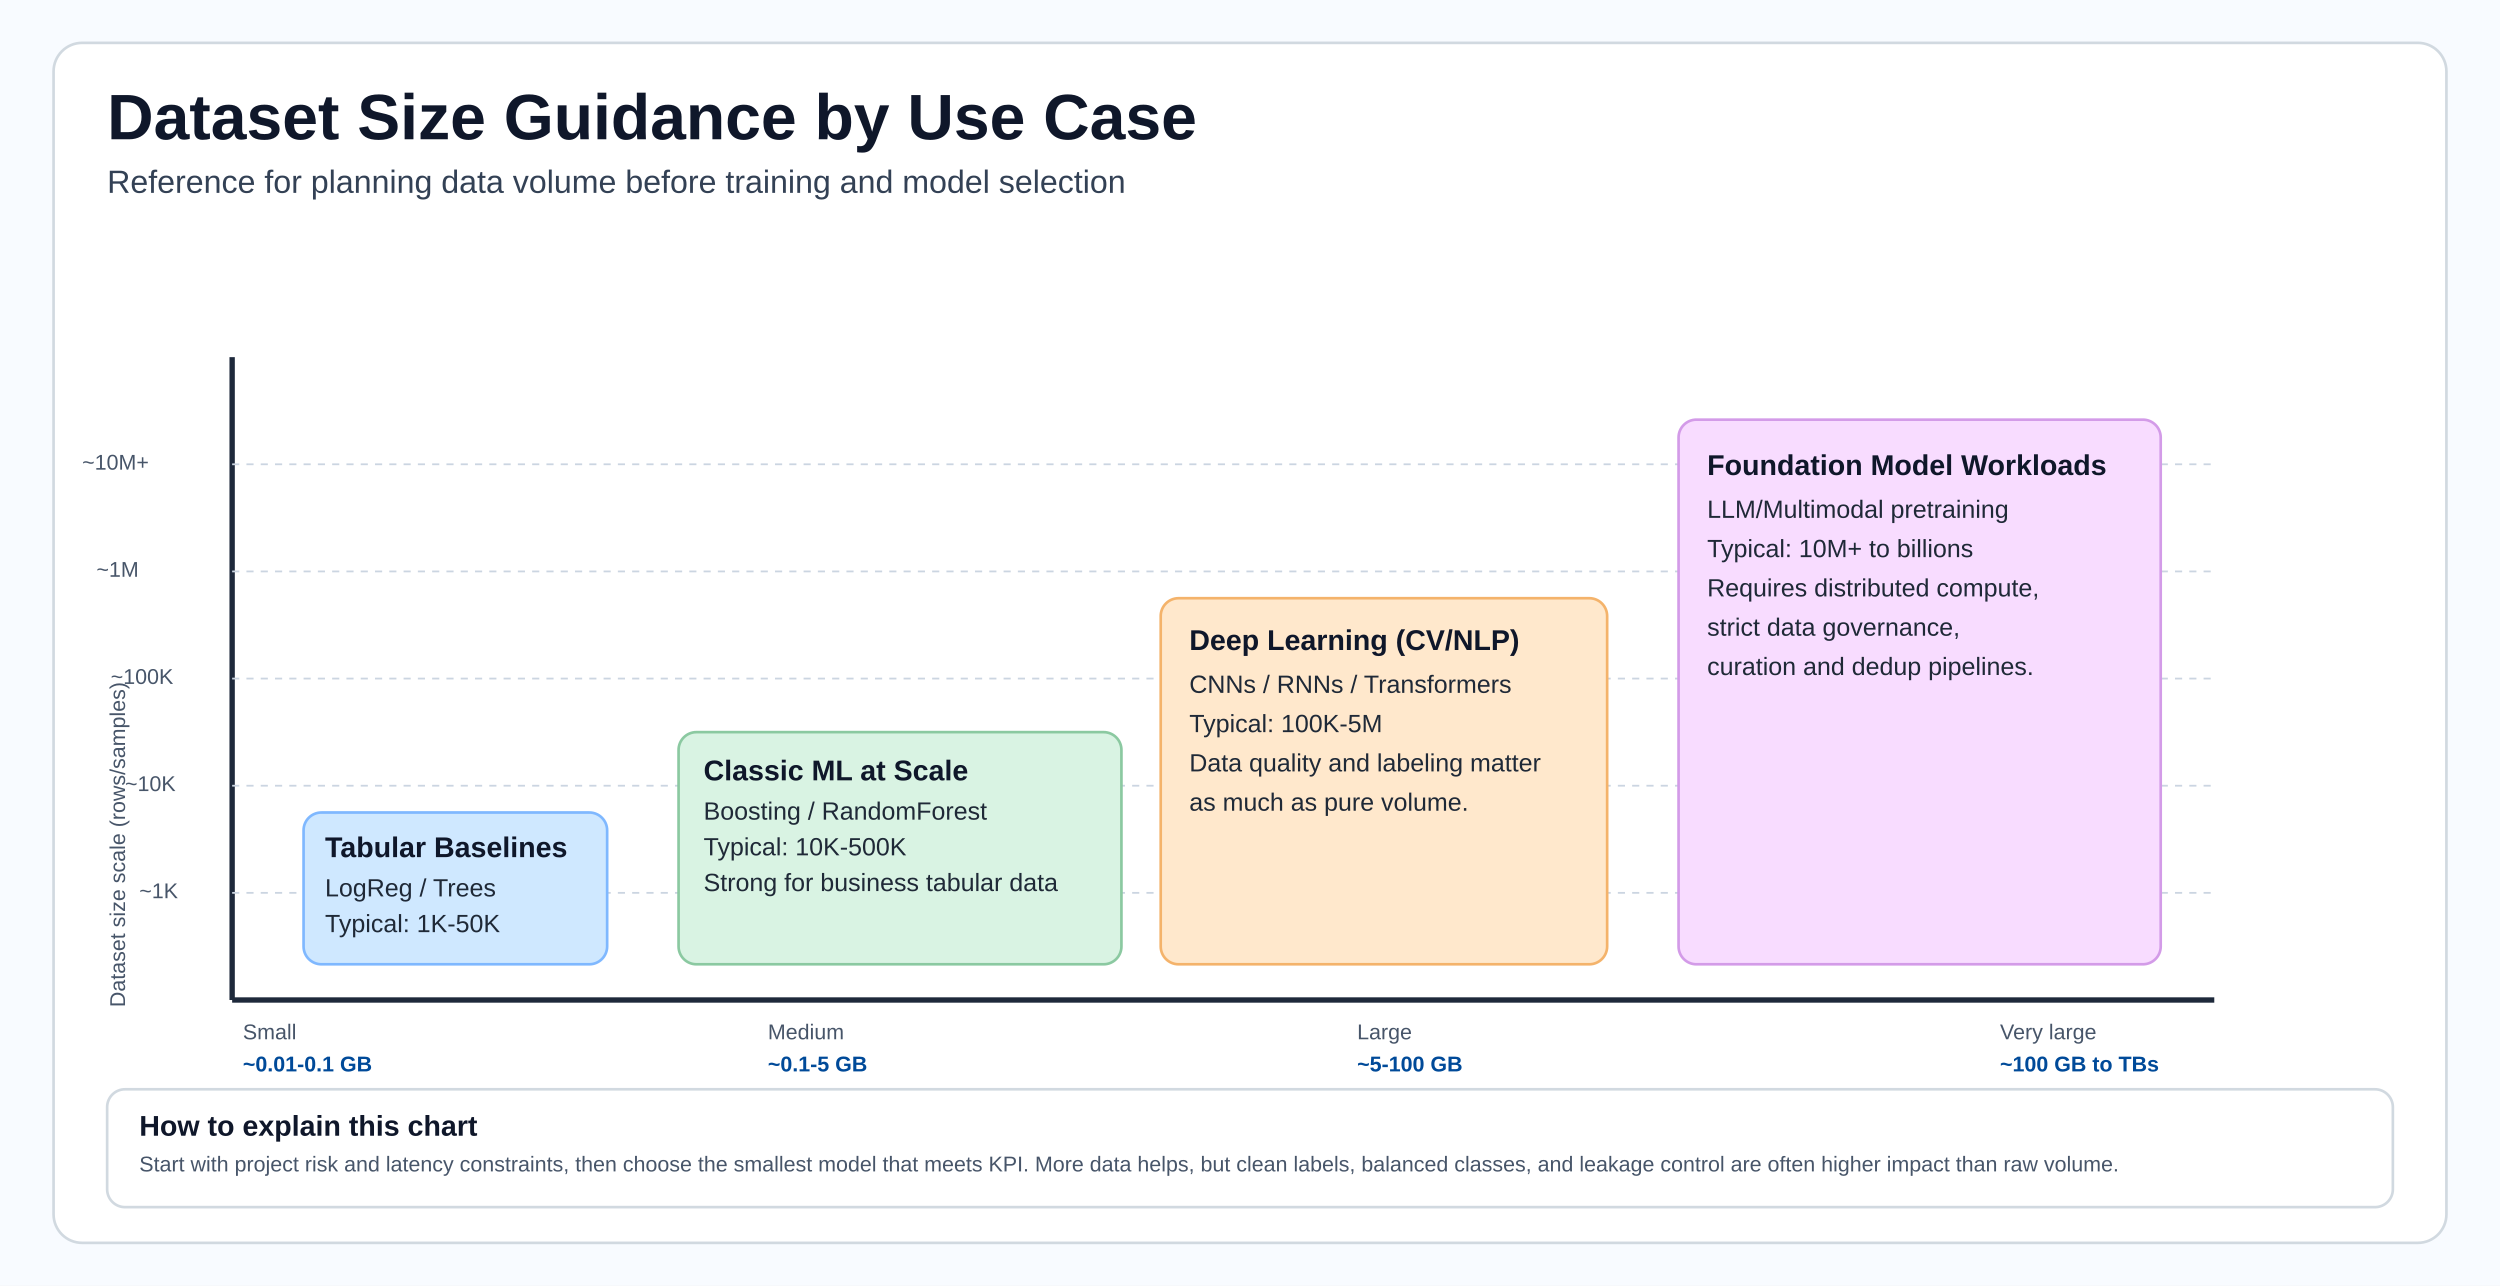
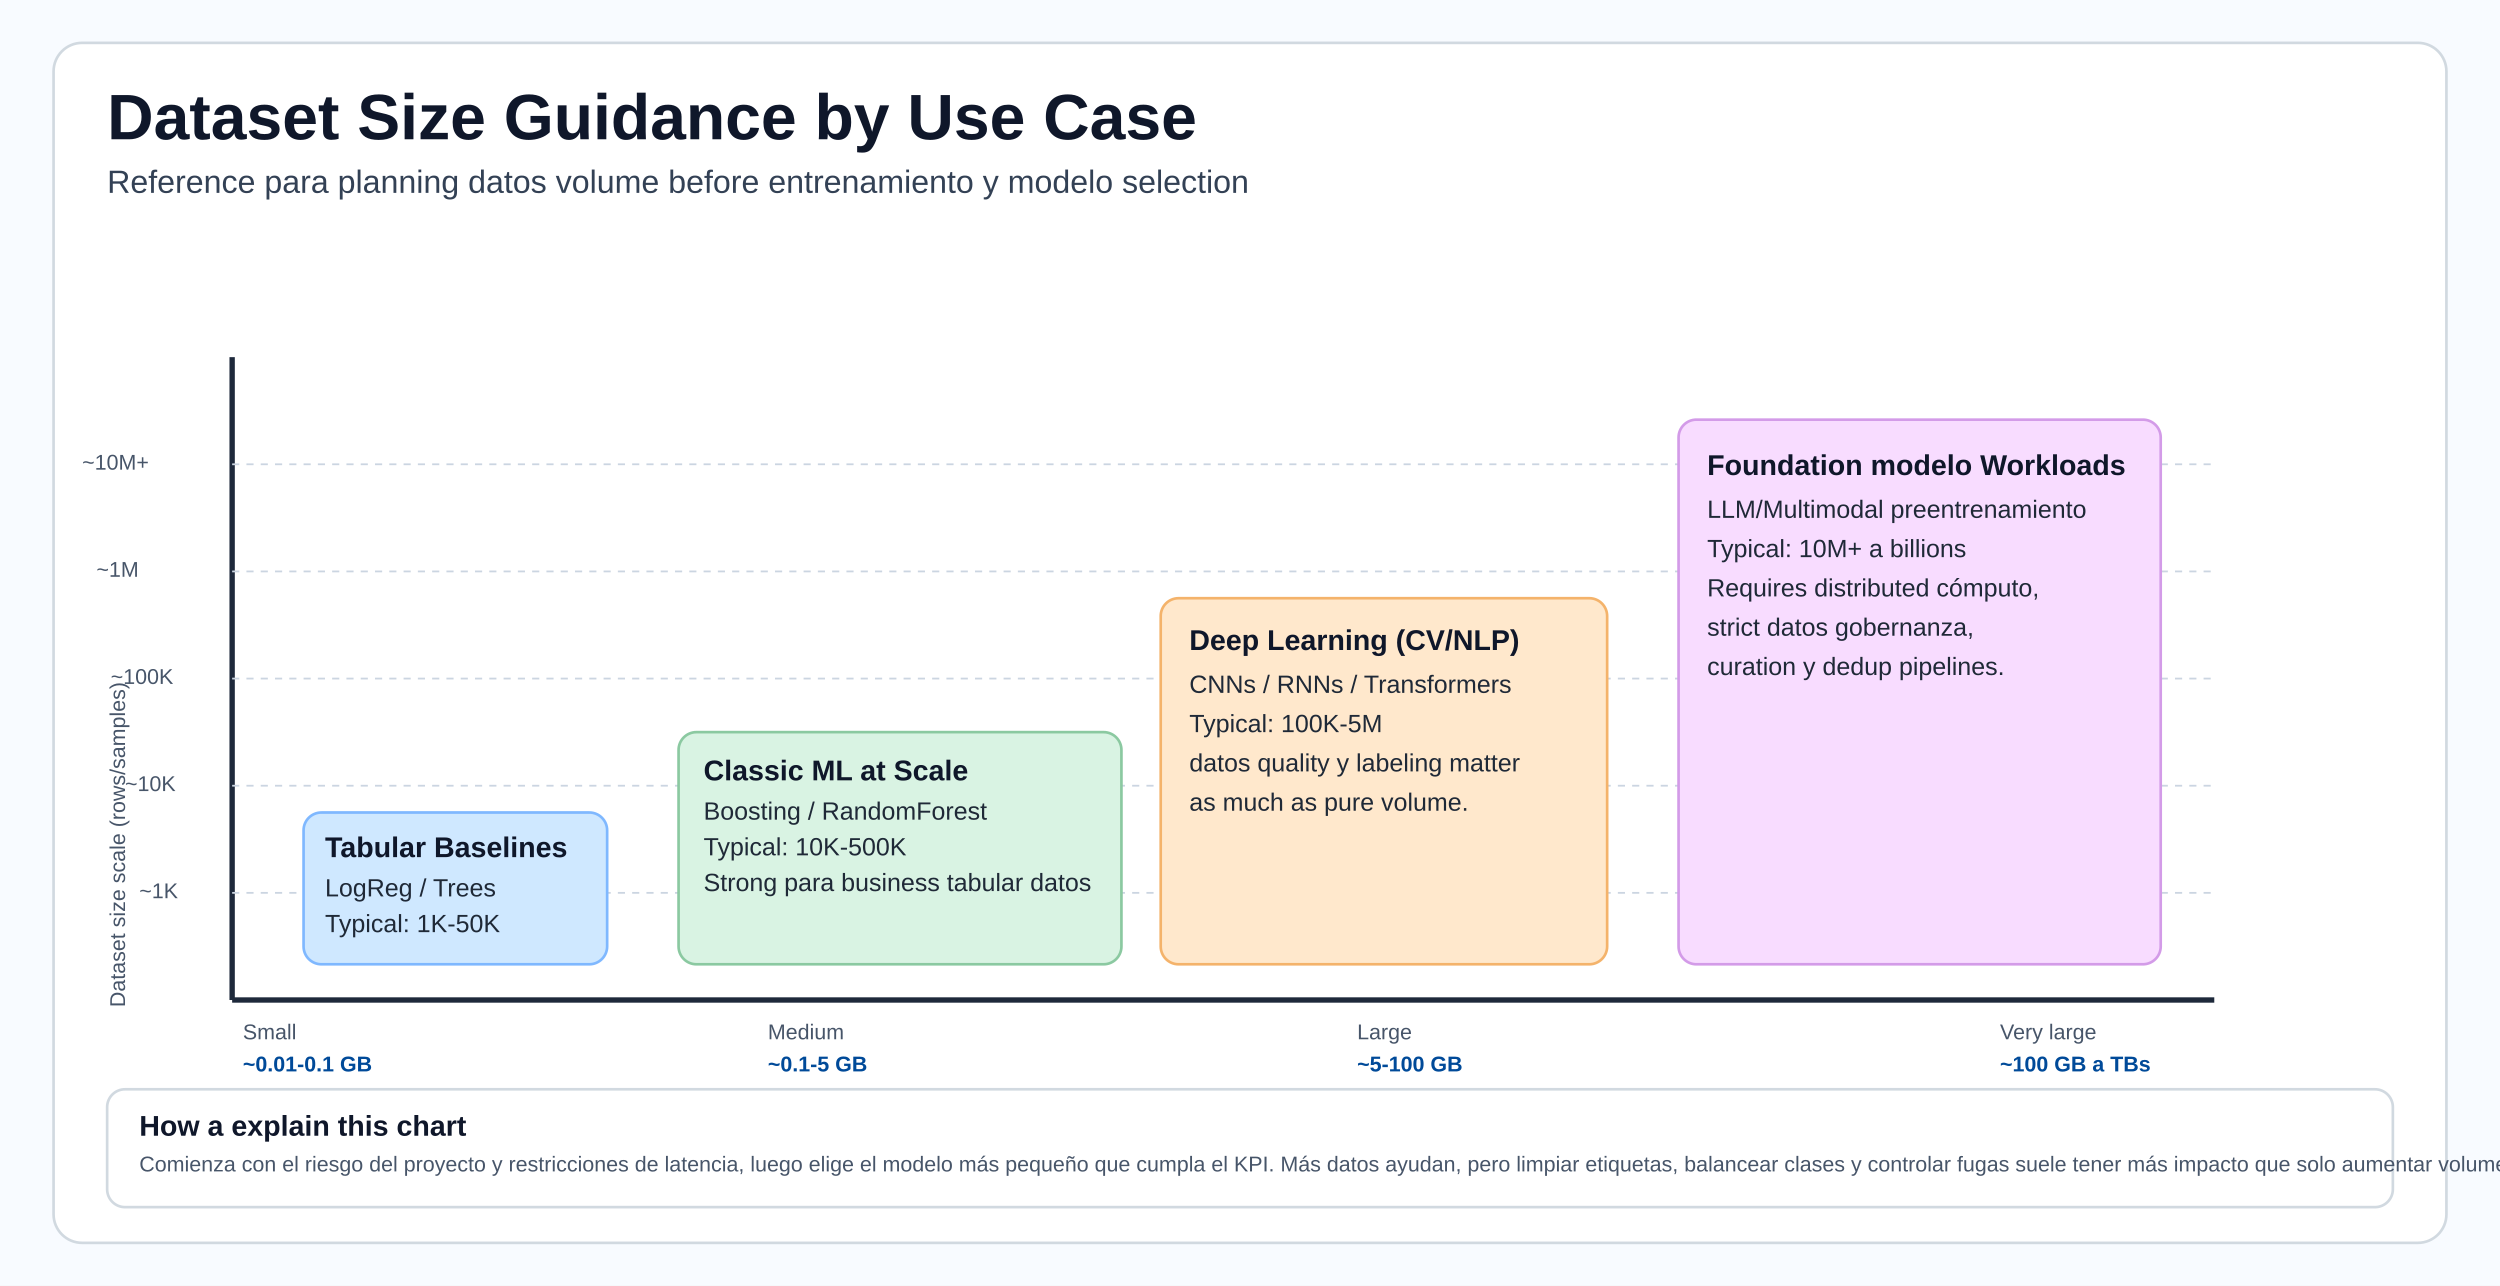
<svg xmlns="http://www.w3.org/2000/svg" width="1400" height="720" viewBox="0 0 1400 720" role="img" aria-labelledby="title desc">
  <defs>
    <style>
      .bg { fill: #f8fbff; }
      .panel { fill: #ffffff; stroke: #d1d9e0; stroke-width: 1.5; }
      .title { fill: #0f172a; font-family: Segoe UI, Arial, sans-serif; font-size: 36px; font-weight: 700; }
      .sub { fill: #334155; font-family: Segoe UI, Arial, sans-serif; font-size: 18px; }
      .h { fill: #0f172a; font-family: Segoe UI, Arial, sans-serif; font-size: 16px; font-weight: 700; }
      .t { fill: #1f2937; font-family: Segoe UI, Arial, sans-serif; font-size: 14px; }
      .small { fill: #475569; font-family: Segoe UI, Arial, sans-serif; font-size: 12px; }
      .axis { stroke: #1e293b; stroke-width: 3; }
      .grid { stroke: #cbd5e1; stroke-width: 1; stroke-dasharray: 4 4; }
      .low { fill: #cfe8ff; stroke: #7fb8ff; stroke-width: 1.5; }
      .mid { fill: #d9f3e3; stroke: #8bc9a1; stroke-width: 1.5; }
      .high { fill: #ffe8cc; stroke: #f4b36b; stroke-width: 1.5; }
      .vhigh { fill: #f8dcff; stroke: #d39be8; stroke-width: 1.5; }
      .chip { fill: #004a99; }
      .chip-text { fill: #ffffff; font-family: Segoe UI, Arial, sans-serif; font-size: 12px; font-weight: 700; }
      .gb { fill: #004a99; font-family: Segoe UI, Arial, sans-serif; font-size: 12px; font-weight: 700; }
    </style>
  </defs>
  <rect class="bg" x="0" y="0" width="1400" height="720" />
  <rect class="panel" x="30" y="24" width="1340" height="672" rx="16" />
  <text class="title" x="60" y="78">Dataset Size Guidance by Use Case</text>
-   <text class="sub" x="60" y="108">Reference for planning data volume before training and model selection</text>
+   <text class="sub" x="60" y="108">Reference para planning datos volume before entrenamiento y modelo selection</text>
  <line class="axis" x1="130" y1="560" x2="1240" y2="560" />
  <line class="axis" x1="130" y1="560" x2="130" y2="200" />
  <line class="grid" x1="130" y1="500" x2="1240" y2="500" />
  <line class="grid" x1="130" y1="440" x2="1240" y2="440" />
  <line class="grid" x1="130" y1="380" x2="1240" y2="380" />
  <line class="grid" x1="130" y1="320" x2="1240" y2="320" />
  <line class="grid" x1="130" y1="260" x2="1240" y2="260" />
  <text class="small" x="70" y="564" transform="rotate(-90 70 564)">Dataset size scale (rows/samples)</text>
  <text class="small" x="136" y="582">Small</text>
  <text class="gb" x="136" y="600">~0.01-0.1 GB</text>
  <text class="small" x="430" y="582">Medium</text>
  <text class="gb" x="430" y="600">~0.1-5 GB</text>
  <text class="small" x="760" y="582">Large</text>
  <text class="gb" x="760" y="600">~5-100 GB</text>
  <text class="small" x="1120" y="582">Very large</text>
-   <text class="gb" x="1120" y="600">~100 GB to TBs</text>
+   <text class="gb" x="1120" y="600">~100 GB a TBs</text>
  <text class="small" x="78" y="503">~1K</text>
  <text class="small" x="70" y="443">~10K</text>
  <text class="small" x="62" y="383">~100K</text>
  <text class="small" x="54" y="323">~1M</text>
  <text class="small" x="46" y="263">~10M+</text>
  <rect class="low" x="170" y="455" width="170" height="85" rx="10" />
  <text class="h" x="182" y="480">Tabular Baselines</text>
  <text class="t" x="182" y="502">LogReg / Trees</text>
  <text class="t" x="182" y="522">Typical: 1K-50K</text>
  <rect class="mid" x="380" y="410" width="248" height="130" rx="10" />
  <text class="h" x="394" y="437">Classic ML at Scale</text>
  <text class="t" x="394" y="459">Boosting / RandomForest</text>
  <text class="t" x="394" y="479">Typical: 10K-500K</text>
-   <text class="t" x="394" y="499">Strong for business tabular data</text>
+   <text class="t" x="394" y="499">Strong para business tabular datos</text>
  <rect class="high" x="650" y="335" width="250" height="205" rx="10" />
  <text class="h" x="666" y="364">Deep Learning (CV/NLP)</text>
  <text class="t" x="666" y="388">CNNs / RNNs / Transformers</text>
  <text class="t" x="666" y="410">Typical: 100K-5M</text>
-   <text class="t" x="666" y="432">Data quality and labeling matter</text>
+   <text class="t" x="666" y="432">datos quality y labeling matter</text>
  <text class="t" x="666" y="454">as much as pure volume.</text>
  <rect class="vhigh" x="940" y="235" width="270" height="305" rx="10" />
-   <text class="h" x="956" y="266">Foundation Model Workloads</text>
-   <text class="t" x="956" y="290">LLM/Multimodal pretraining</text>
-   <text class="t" x="956" y="312">Typical: 10M+ to billions</text>
-   <text class="t" x="956" y="334">Requires distributed compute,</text>
-   <text class="t" x="956" y="356">strict data governance,</text>
-   <text class="t" x="956" y="378">curation and dedup pipelines.</text>
+   <text class="h" x="956" y="266">Foundation modelo Workloads</text>
+   <text class="t" x="956" y="290">LLM/Multimodal preentrenamiento</text>
+   <text class="t" x="956" y="312">Typical: 10M+ a billions</text>
+   <text class="t" x="956" y="334">Requires distributed cómputo,</text>
+   <text class="t" x="956" y="356">strict datos gobernanza,</text>
+   <text class="t" x="956" y="378">curation y dedup pipelines.</text>
  <rect class="panel" x="60" y="610" width="1280" height="66" rx="10" />
-   <text class="h" x="78" y="636">How to explain this chart</text>
-   <text class="small" x="78" y="656">Start with project risk and latency constraints, then choose the smallest model that meets KPI. More data helps, but clean labels, balanced classes, and leakage control are often higher impact than raw volume.</text>
+   <text class="h" x="78" y="636">How a explain this chart</text>
+   <text class="small" x="78" y="656">Comienza con el riesgo del proyecto y restricciones de latencia, luego elige el modelo más pequeño que cumpla el KPI. Más datos ayudan, pero limpiar etiquetas, balancear clases y controlar fugas suele tener más impacto que solo aumentar volumen.</text>
</svg>
